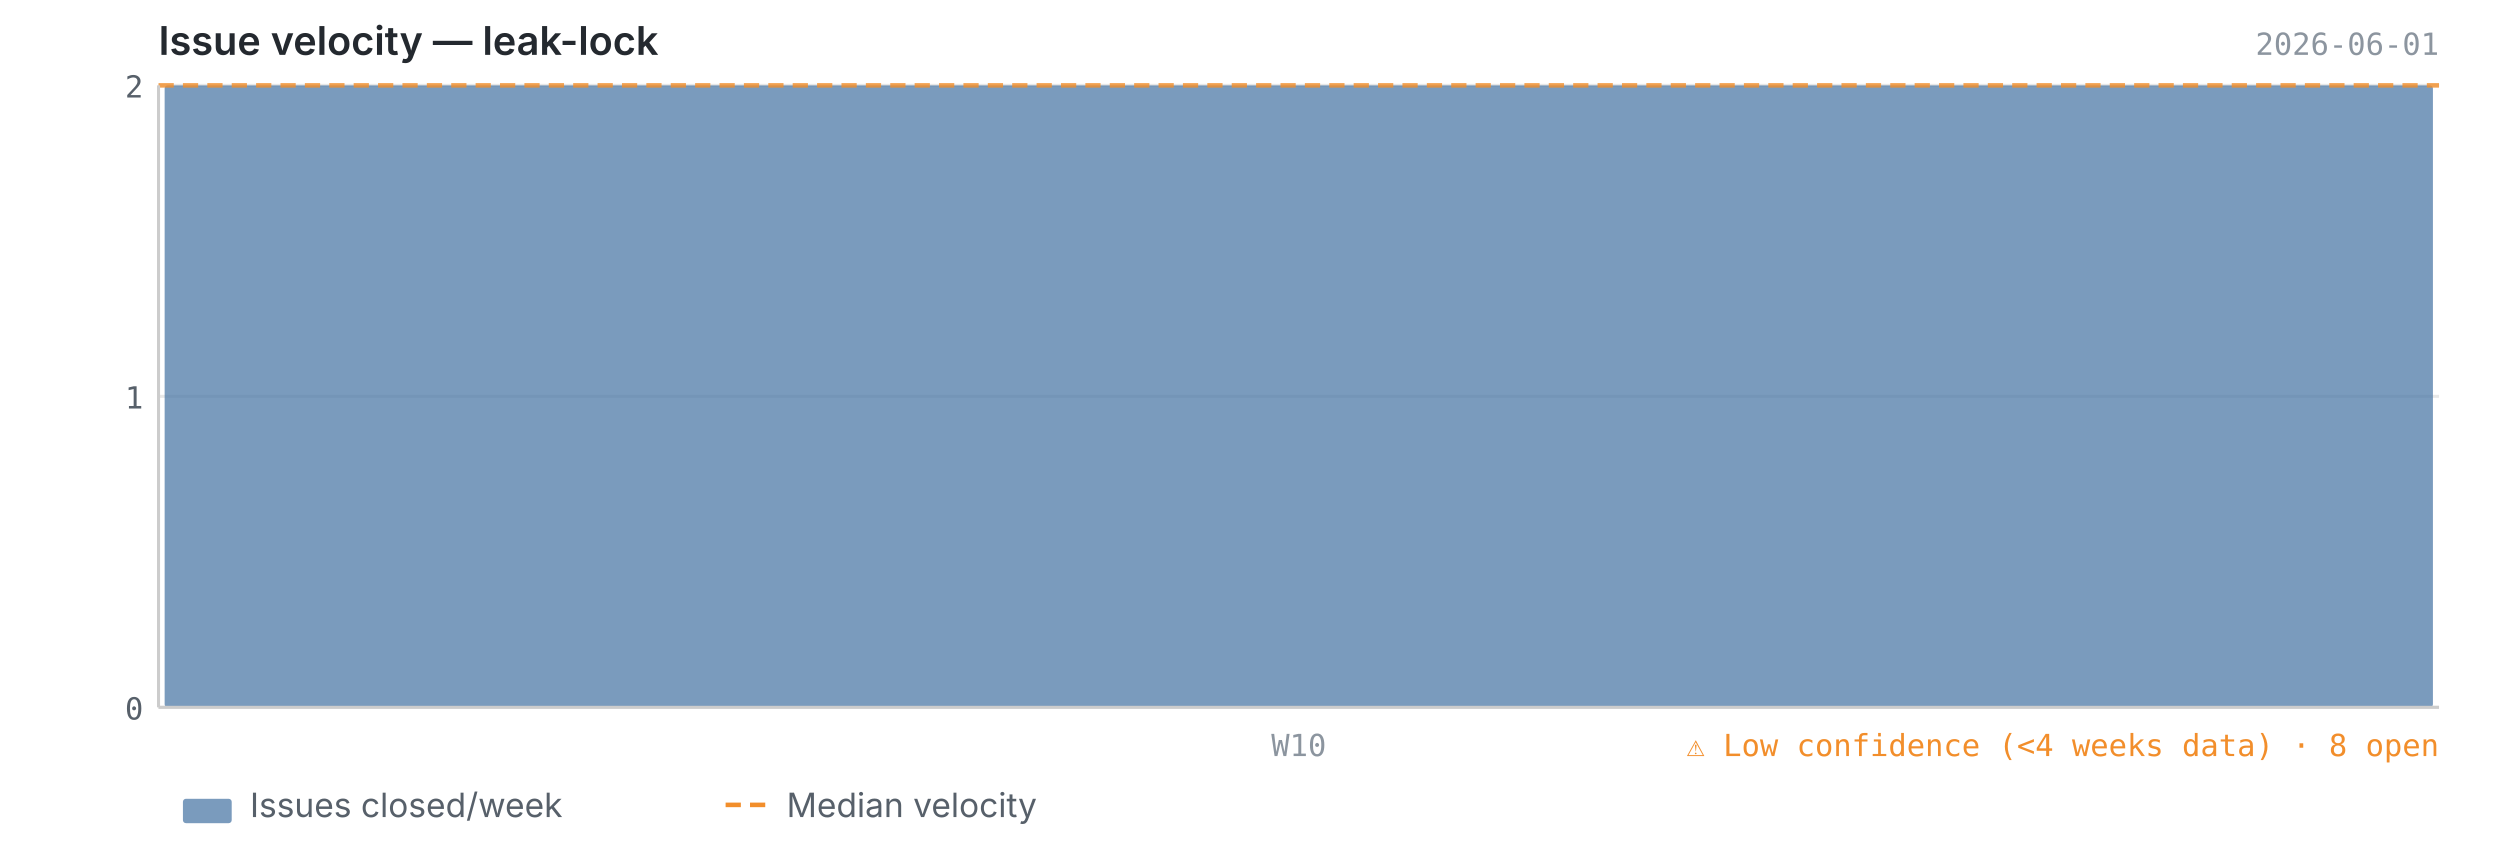
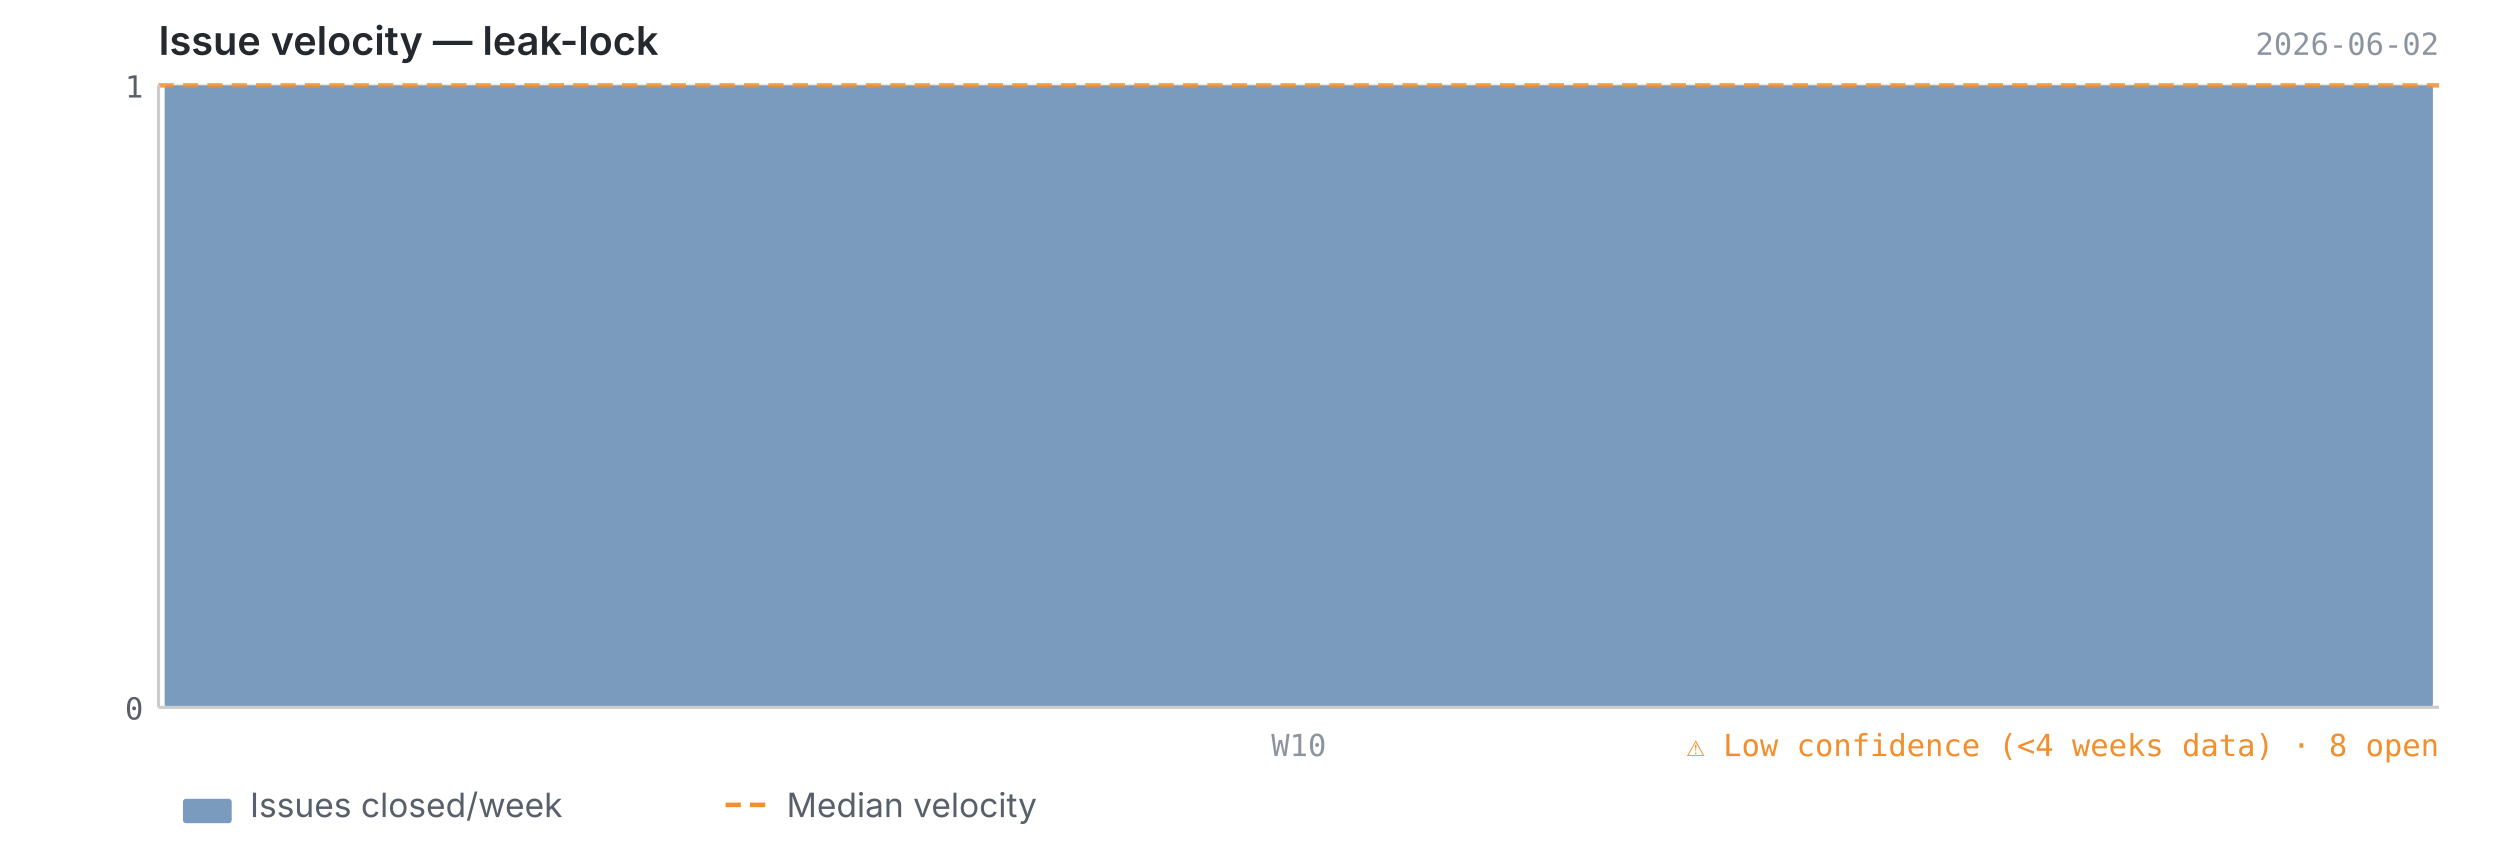
<svg xmlns="http://www.w3.org/2000/svg" viewBox="0 0 820 280" width="820" height="280">
  <text x="52" y="18" font-size="13" font-weight="600" fill="#24292f" font-family="-apple-system, BlinkMacSystemFont, 'Segoe UI', sans-serif">Issue velocity — leak-lock</text>
-   <text x="800" y="18" font-size="10" fill="#8c959f" font-family="ui-monospace, SFMono-Regular, 'SF Mono', Menlo, monospace" text-anchor="end">2026-06-01</text>
+   <text x="800" y="18" font-size="10" fill="#8c959f" font-family="ui-monospace, SFMono-Regular, 'SF Mono', Menlo, monospace" text-anchor="end">2026-06-02</text>
  <line x1="52" y1="232.0" x2="800" y2="232.0" stroke="#e8e8e8" stroke-width="1" />
-   <line x1="52" y1="130.0" x2="800" y2="130.0" stroke="#e8e8e8" stroke-width="1" />
  <line x1="52" y1="28.0" x2="800" y2="28.0" stroke="#e8e8e8" stroke-width="1" />
  <rect x="54.0" y="28.0" width="744.0" height="204.0" fill="#4e79a7" opacity="0.75" rx="1" />
  <line x1="52" y1="28.0" x2="800" y2="28.0" stroke="#f28e2b" stroke-width="1.5" stroke-dasharray="5,3" opacity="0.8" />
  <line x1="52" y1="28" x2="52" y2="232" stroke="#cccccc" stroke-width="1" />
  <line x1="52" y1="232" x2="800" y2="232" stroke="#cccccc" stroke-width="1" />
  <text x="47" y="236.0" text-anchor="end" font-size="10" fill="#57606a" font-family="ui-monospace, SFMono-Regular, 'SF Mono', Menlo, monospace">0</text>
-   <text x="47" y="134.0" text-anchor="end" font-size="10" fill="#57606a" font-family="ui-monospace, SFMono-Regular, 'SF Mono', Menlo, monospace">1</text>
-   <text x="47" y="32.0" text-anchor="end" font-size="10" fill="#57606a" font-family="ui-monospace, SFMono-Regular, 'SF Mono', Menlo, monospace">2</text>
+   <text x="47" y="32.0" text-anchor="end" font-size="10" fill="#57606a" font-family="ui-monospace, SFMono-Regular, 'SF Mono', Menlo, monospace">1</text>
  <text x="426.0" y="248" text-anchor="middle" font-size="10" fill="#8c959f" font-family="ui-monospace, SFMono-Regular, 'SF Mono', Menlo, monospace">W10</text>
  <text x="800" y="248" text-anchor="end" font-size="10" fill="#f28e2b" font-family="ui-monospace, SFMono-Regular, 'SF Mono', Menlo, monospace">⚠ Low confidence (&lt;4 weeks data)  ·  8 open</text>
  <rect x="60" y="262" width="16" height="8" fill="#4e79a7" opacity="0.75" rx="1" />
  <text x="82" y="268" font-size="11" fill="#57606a" font-family="-apple-system, BlinkMacSystemFont, 'Segoe UI', sans-serif">Issues closed/week</text>
  <line x1="238" y1="264" x2="254" y2="264" stroke="#f28e2b" stroke-width="1.5" stroke-dasharray="5,3" />
  <text x="258" y="268" font-size="11" fill="#57606a" font-family="-apple-system, BlinkMacSystemFont, 'Segoe UI', sans-serif">Median velocity</text>
</svg>
